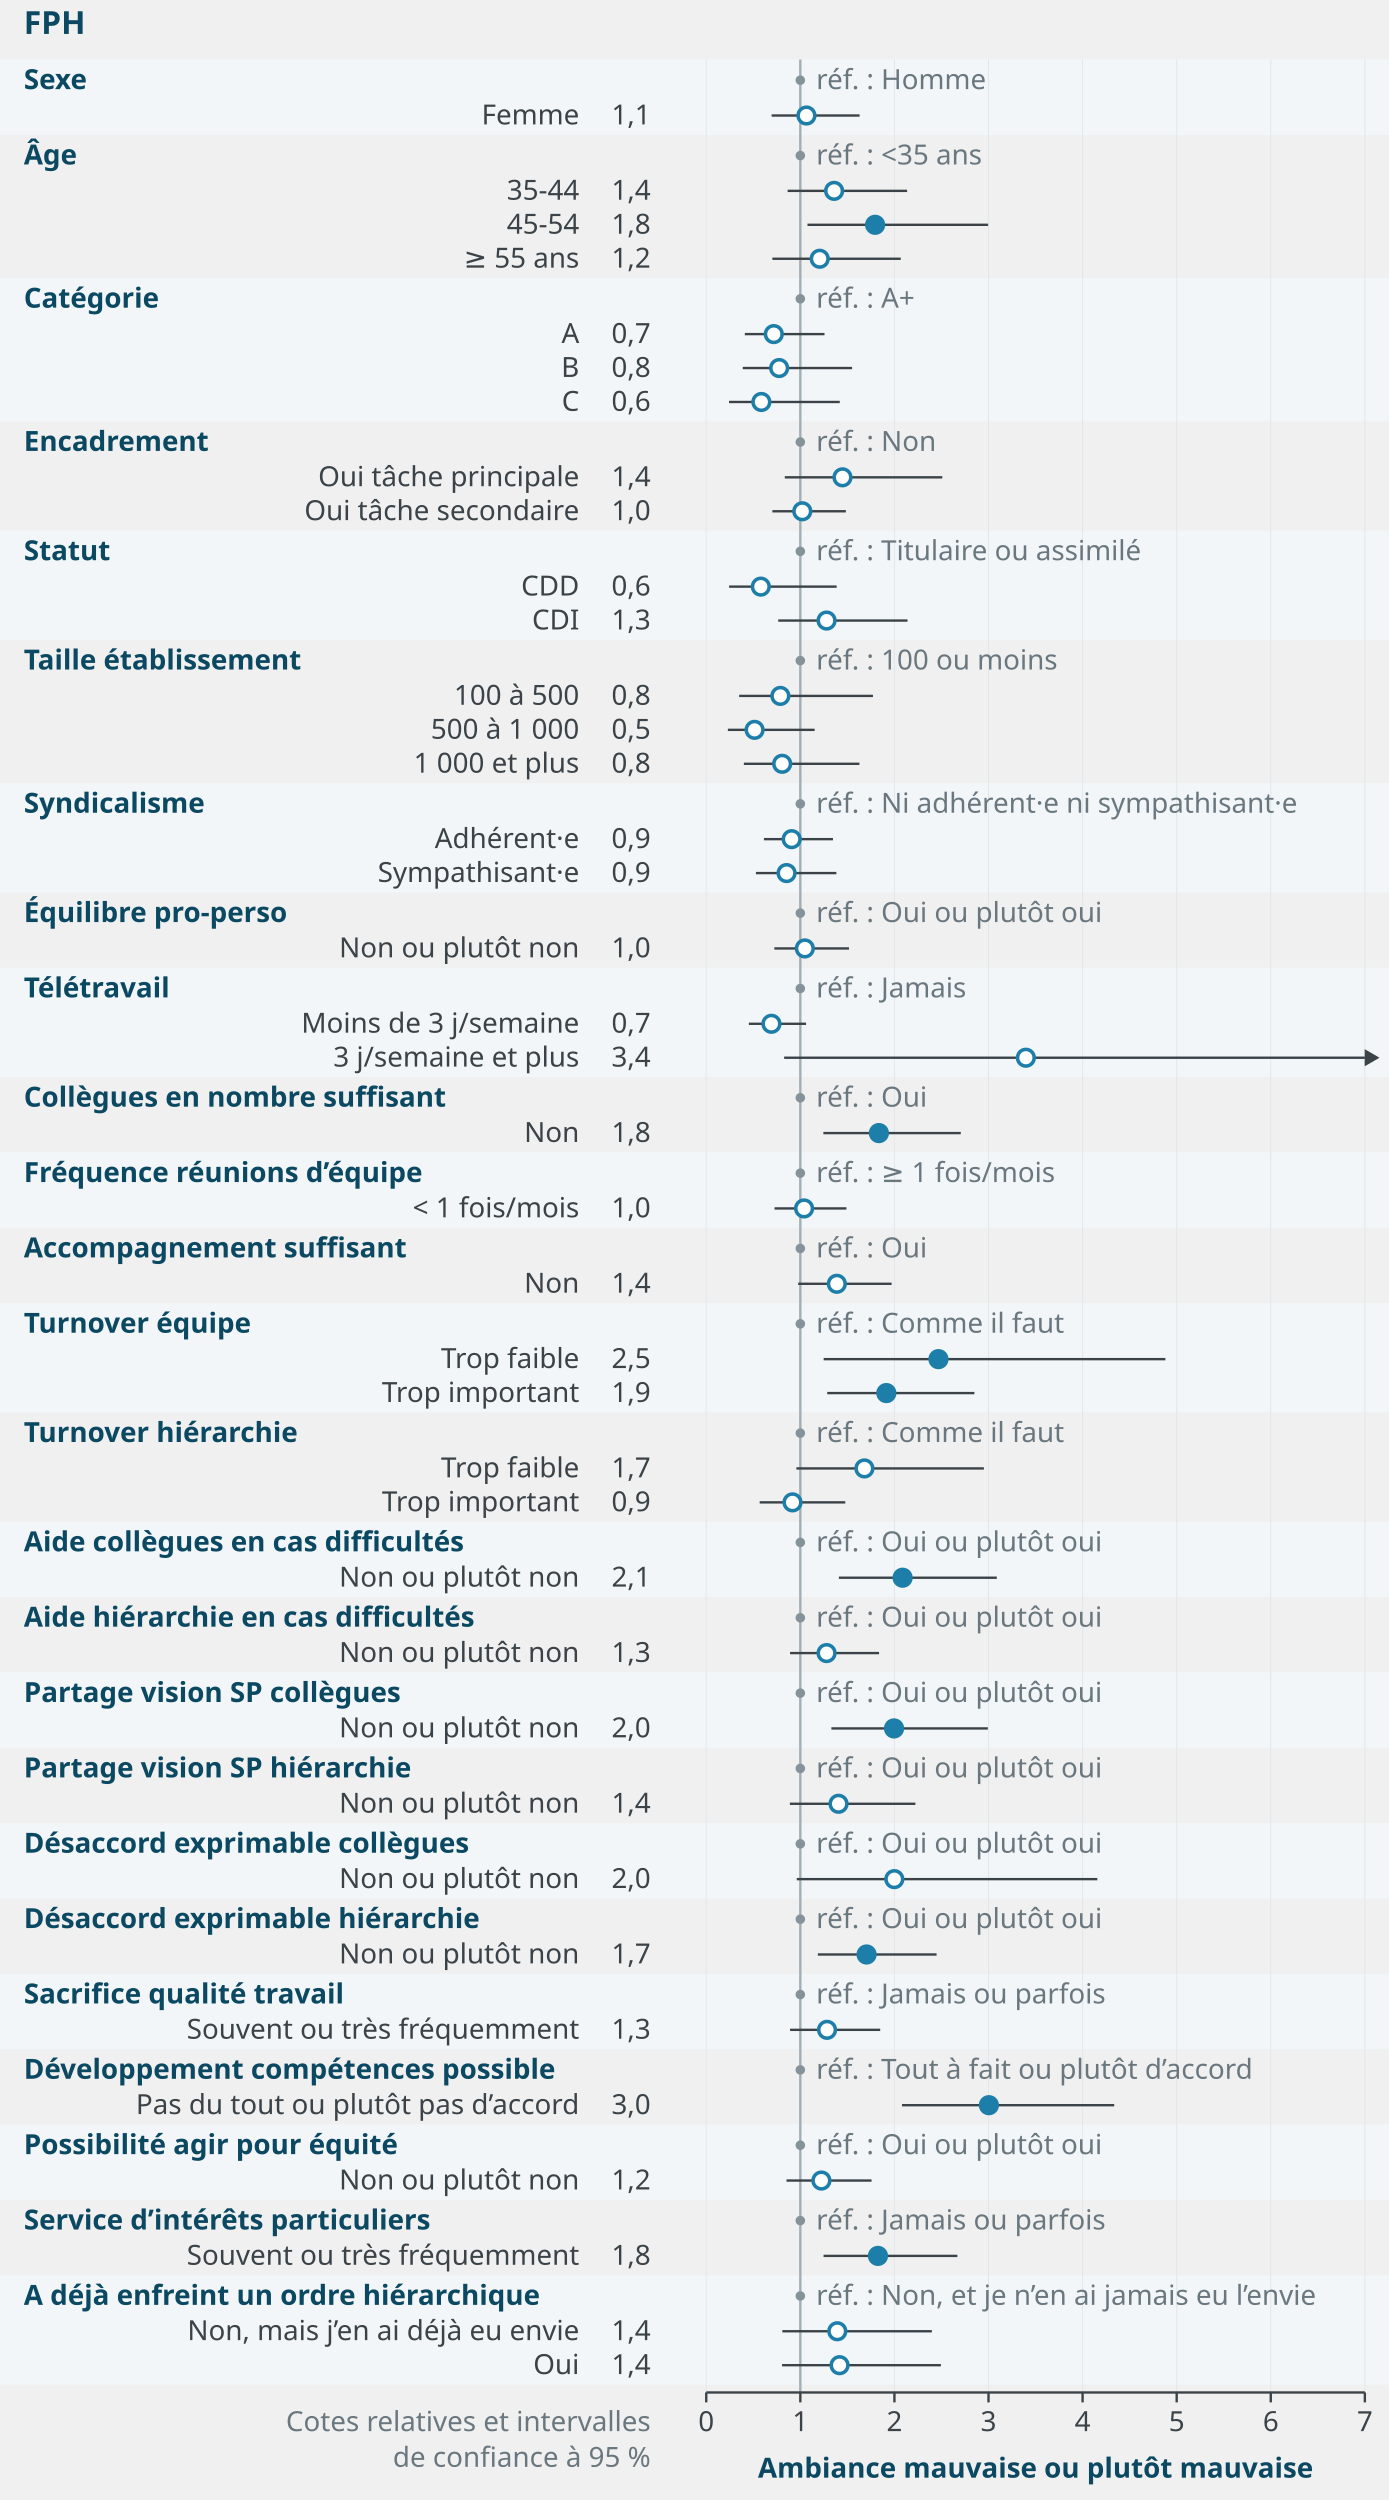
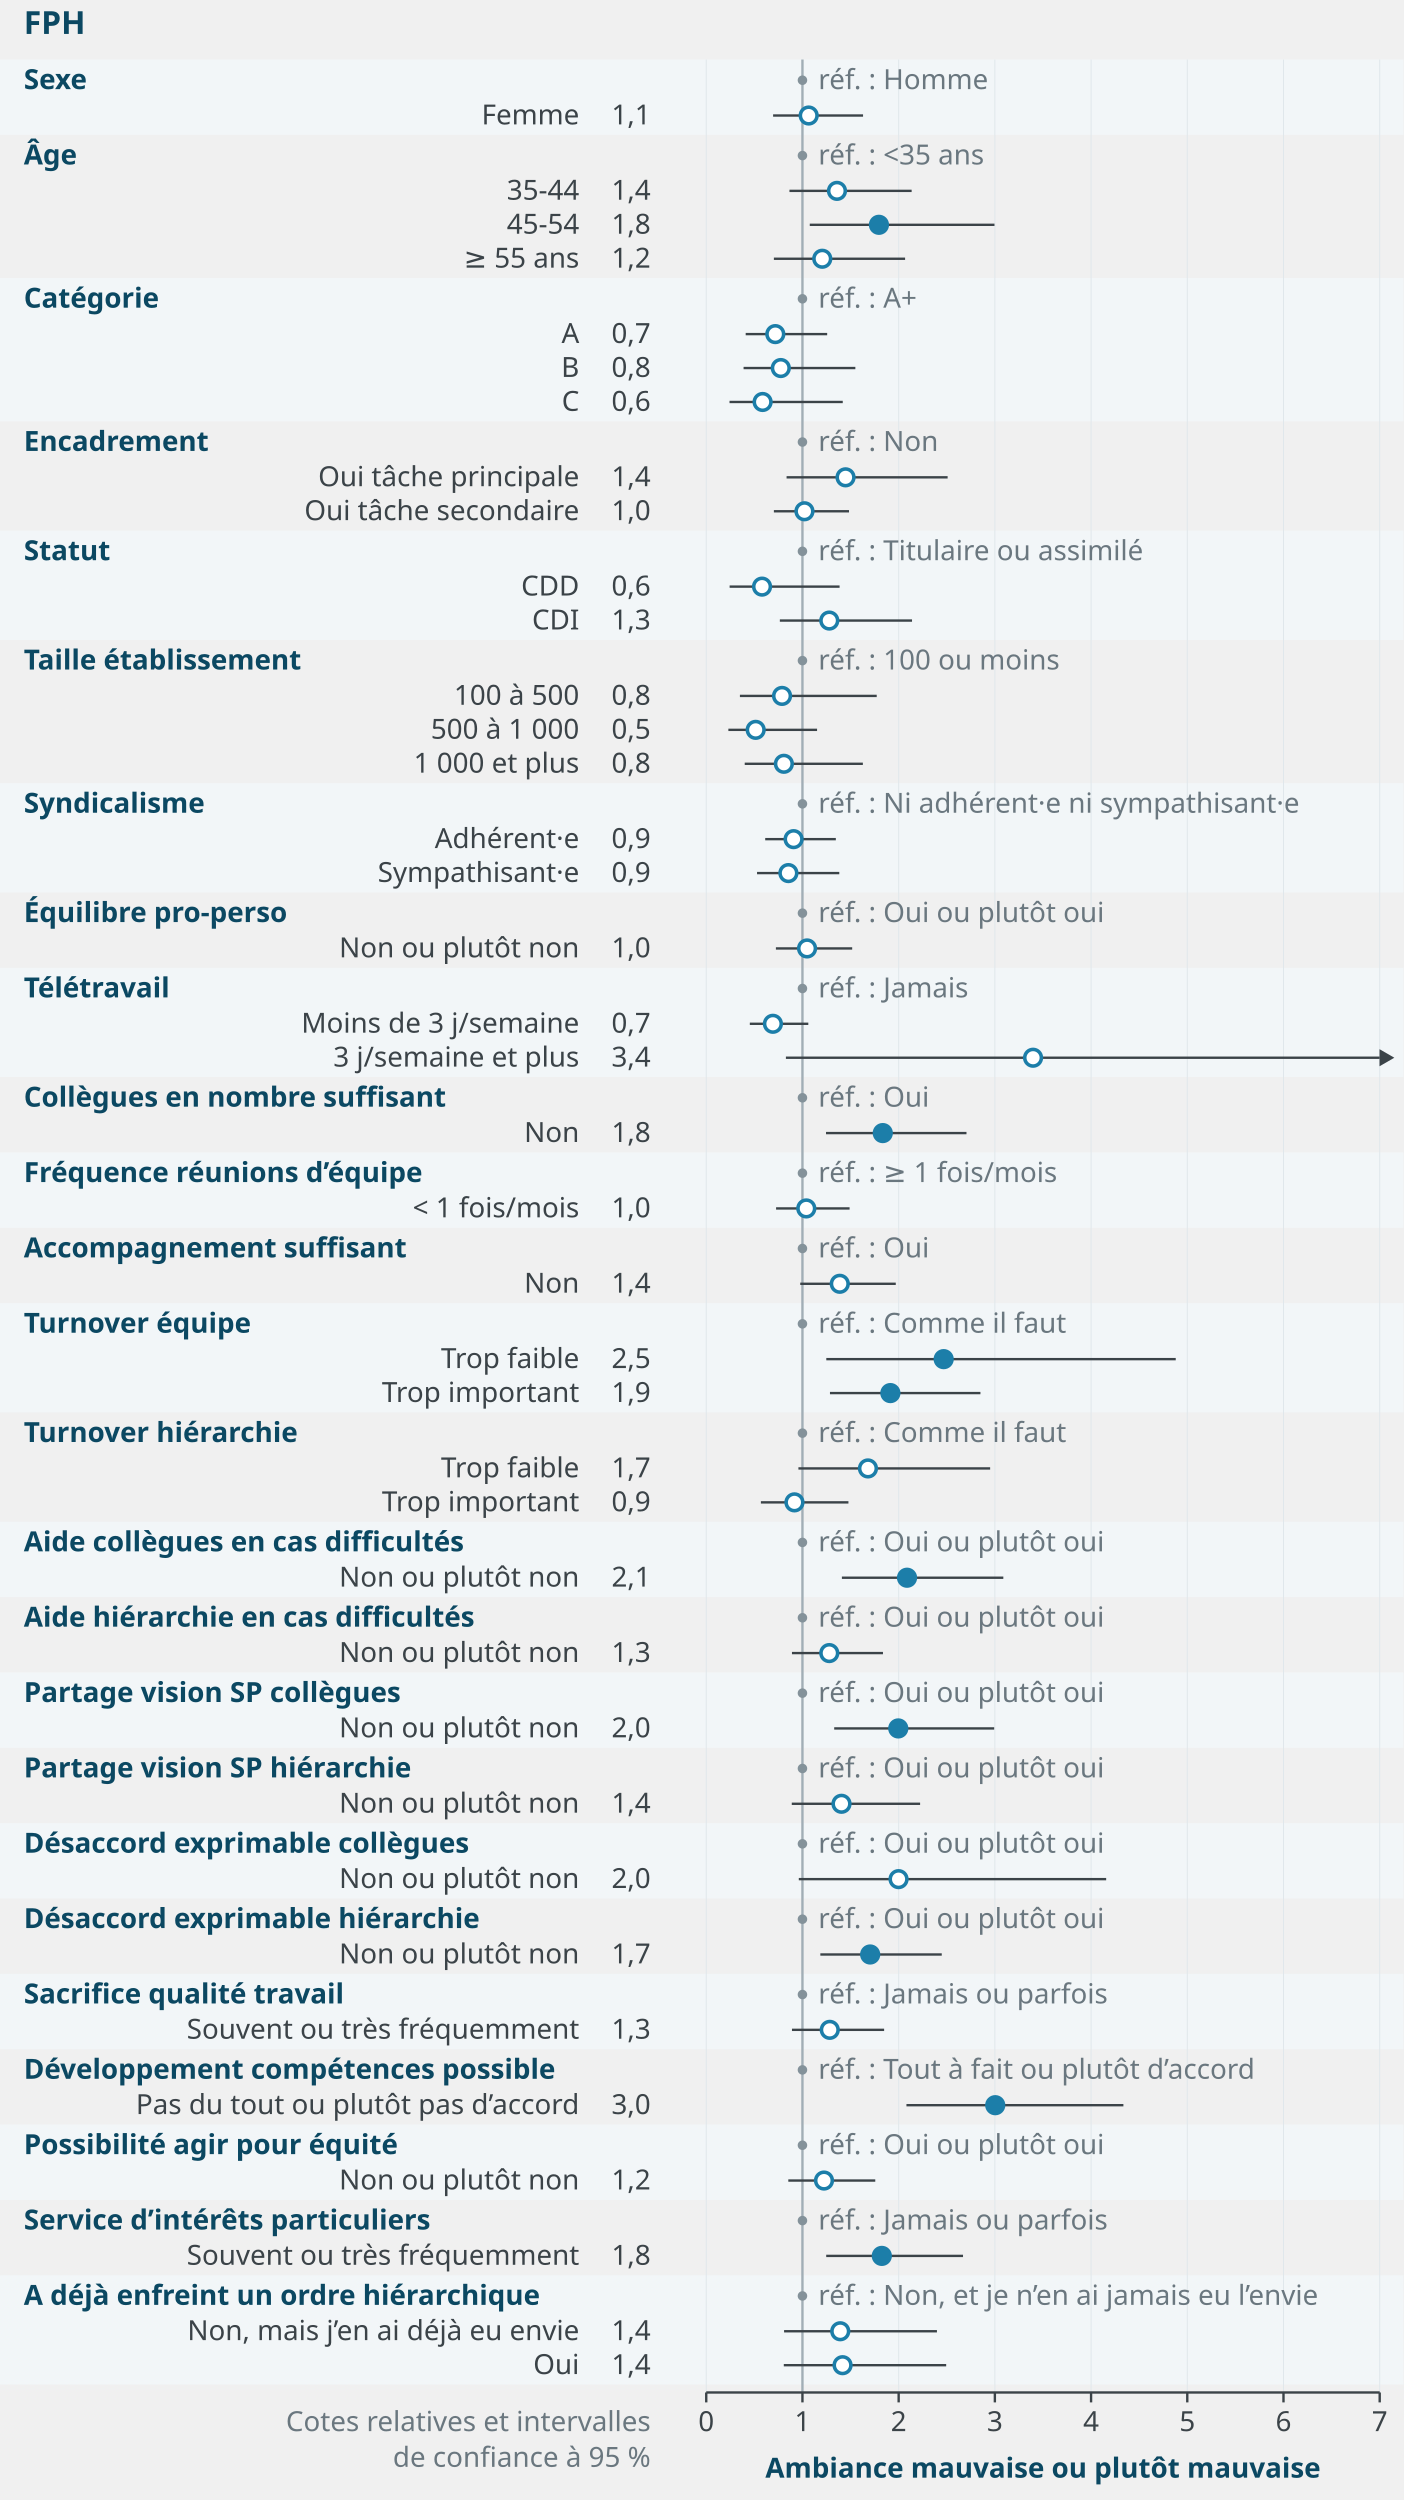
- <svg xmlns="http://www.w3.org/2000/svg" fill="currentColor" font-family="system-ui, sans-serif" font-size="10" text-anchor="middle" width="350pt" height="630.1pt" viewBox="0 0 350 630.1" style="font-family: Poppins-Regular, Poppins; font-size: 7px; background: none;">
+ <svg xmlns="http://www.w3.org/2000/svg" fill="currentColor" font-family="system-ui, sans-serif" font-size="10" text-anchor="middle" width="353.738pt" height="630.1pt" viewBox="0 0 353.738 630.1" style="font-family: Poppins-Regular, Poppins; font-size: 7px; background: none;">
  <g aria-label="rect" fill="#F2F6F8">
-     <rect x="0" y="15" width="350" height="18.992" />
-     <rect x="0" y="70.092" width="350" height="36.1" />
-     <rect x="0" y="133.737" width="350" height="27.546" />
-     <rect x="0" y="197.383" width="350" height="27.546" />
-     <rect x="0" y="243.921" width="350" height="27.546" />
-     <rect x="0" y="290.458" width="350" height="18.992" />
-     <rect x="0" y="328.442" width="350" height="27.546" />
-     <rect x="0" y="383.534" width="350" height="18.992" />
-     <rect x="0" y="421.518" width="350" height="18.992" />
-     <rect x="0" y="459.502" width="350" height="18.992" />
-     <rect x="0" y="497.486" width="350" height="18.992" />
-     <rect x="0" y="535.47" width="350" height="18.992" />
-     <rect x="0" y="573.454" width="350" height="27.546" />
+     <rect x="0" y="15" width="353.738" height="18.992" />
+     <rect x="0" y="70.092" width="353.738" height="36.1" />
+     <rect x="0" y="133.737" width="353.738" height="27.546" />
+     <rect x="0" y="197.383" width="353.738" height="27.546" />
+     <rect x="0" y="243.921" width="353.738" height="27.546" />
+     <rect x="0" y="290.458" width="353.738" height="18.992" />
+     <rect x="0" y="328.442" width="353.738" height="27.546" />
+     <rect x="0" y="383.534" width="353.738" height="18.992" />
+     <rect x="0" y="421.518" width="353.738" height="18.992" />
+     <rect x="0" y="459.502" width="353.738" height="18.992" />
+     <rect x="0" y="497.486" width="353.738" height="18.992" />
+     <rect x="0" y="535.47" width="353.738" height="18.992" />
+     <rect x="0" y="573.454" width="353.738" height="27.546" />
  </g>
  <g aria-label="rule" stroke="#E0E7EB" stroke-width="0.25">
    <line x1="178" x2="178" y1="15" y2="603" />
-     <line x1="225.429" x2="225.429" y1="15" y2="603" />
-     <line x1="249.143" x2="249.143" y1="15" y2="603" />
-     <line x1="272.857" x2="272.857" y1="15" y2="603" />
-     <line x1="296.571" x2="296.571" y1="15" y2="603" />
-     <line x1="320.286" x2="320.286" y1="15" y2="603" />
-     <line x1="344" x2="344" y1="15" y2="603" />
+     <line x1="226.497" x2="226.497" y1="15" y2="603" />
+     <line x1="250.745" x2="250.745" y1="15" y2="603" />
+     <line x1="274.993" x2="274.993" y1="15" y2="603" />
+     <line x1="299.241" x2="299.241" y1="15" y2="603" />
+     <line x1="323.49" x2="323.49" y1="15" y2="603" />
+     <line x1="347.738" x2="347.738" y1="15" y2="603" />
  </g>
  <g aria-label="rule" stroke="#A1AEB6" stroke-width="0.6">
-     <line x1="201.714" x2="201.714" y1="15" y2="603" />
+     <line x1="202.248" x2="202.248" y1="15" y2="603" />
  </g>
  <g aria-label="dot" fill="#84929A">
-     <circle cx="201.714" cy="20.219" r="1.2" />
-     <circle cx="201.714" cy="39.211" r="1.2" />
-     <circle cx="201.714" cy="75.311" r="1.2" />
-     <circle cx="201.714" cy="111.41" r="1.2" />
-     <circle cx="201.714" cy="138.956" r="1.2" />
-     <circle cx="201.714" cy="166.502" r="1.2" />
-     <circle cx="201.714" cy="202.602" r="1.2" />
-     <circle cx="201.714" cy="230.148" r="1.2" />
-     <circle cx="201.714" cy="249.14" r="1.2" />
-     <circle cx="201.714" cy="276.686" r="1.2" />
-     <circle cx="201.714" cy="295.678" r="1.2" />
-     <circle cx="201.714" cy="314.67" r="1.2" />
-     <circle cx="201.714" cy="333.662" r="1.2" />
-     <circle cx="201.714" cy="361.207" r="1.2" />
-     <circle cx="201.714" cy="388.753" r="1.2" />
-     <circle cx="201.714" cy="407.745" r="1.2" />
-     <circle cx="201.714" cy="426.737" r="1.2" />
-     <circle cx="201.714" cy="445.729" r="1.2" />
-     <circle cx="201.714" cy="464.721" r="1.2" />
-     <circle cx="201.714" cy="483.713" r="1.2" />
-     <circle cx="201.714" cy="502.705" r="1.2" />
-     <circle cx="201.714" cy="521.697" r="1.2" />
-     <circle cx="201.714" cy="540.689" r="1.2" />
-     <circle cx="201.714" cy="559.681" r="1.2" />
-     <circle cx="201.714" cy="578.673" r="1.2" />
+     <circle cx="202.248" cy="20.219" r="1.2" />
+     <circle cx="202.248" cy="39.211" r="1.2" />
+     <circle cx="202.248" cy="75.311" r="1.2" />
+     <circle cx="202.248" cy="111.41" r="1.2" />
+     <circle cx="202.248" cy="138.956" r="1.2" />
+     <circle cx="202.248" cy="166.502" r="1.2" />
+     <circle cx="202.248" cy="202.602" r="1.2" />
+     <circle cx="202.248" cy="230.148" r="1.2" />
+     <circle cx="202.248" cy="249.14" r="1.2" />
+     <circle cx="202.248" cy="276.686" r="1.2" />
+     <circle cx="202.248" cy="295.678" r="1.2" />
+     <circle cx="202.248" cy="314.67" r="1.2" />
+     <circle cx="202.248" cy="333.662" r="1.2" />
+     <circle cx="202.248" cy="361.207" r="1.2" />
+     <circle cx="202.248" cy="388.753" r="1.2" />
+     <circle cx="202.248" cy="407.745" r="1.2" />
+     <circle cx="202.248" cy="426.737" r="1.2" />
+     <circle cx="202.248" cy="445.729" r="1.2" />
+     <circle cx="202.248" cy="464.721" r="1.2" />
+     <circle cx="202.248" cy="483.713" r="1.2" />
+     <circle cx="202.248" cy="502.705" r="1.2" />
+     <circle cx="202.248" cy="521.697" r="1.2" />
+     <circle cx="202.248" cy="540.689" r="1.2" />
+     <circle cx="202.248" cy="559.681" r="1.2" />
+     <circle cx="202.248" cy="578.673" r="1.2" />
  </g>
  <g aria-label="rule" stroke="#3B4348" stroke-width="0.6">
-     <line x1="194.481" x2="216.654" y1="29.115" y2="29.115" />
-     <line x1="198.513" x2="228.63" y1="48.107" y2="48.107" />
-     <line x1="203.517" x2="249.048" y1="56.661" y2="56.661" />
-     <line x1="194.671" x2="227.017" y1="65.215" y2="65.215" />
-     <line x1="187.723" x2="207.809" y1="84.207" y2="84.207" />
-     <line x1="187.201" x2="214.757" y1="92.761" y2="92.761" />
-     <line x1="183.739" x2="211.651" y1="101.314" y2="101.314" />
-     <line x1="197.801" x2="237.499" y1="120.306" y2="120.306" />
-     <line x1="194.671" x2="213.192" y1="128.86" y2="128.86" />
-     <line x1="183.763" x2="210.868" y1="147.852" y2="147.852" />
-     <line x1="196.141" x2="228.725" y1="156.406" y2="156.406" />
-     <line x1="186.3" x2="220.022" y1="175.398" y2="175.398" />
-     <line x1="183.454" x2="205.319" y1="183.952" y2="183.952" />
-     <line x1="187.486" x2="216.607" y1="192.506" y2="192.506" />
-     <line x1="192.537" x2="209.943" y1="211.498" y2="211.498" />
-     <line x1="190.521" x2="210.797" y1="220.052" y2="220.052" />
-     <line x1="195.169" x2="213.975" y1="239.044" y2="239.044" />
-     <line x1="188.743" x2="203.161" y1="258.036" y2="258.036" />
-     <line x1="197.635" x2="344" y1="266.59" y2="266.59" />
-     <line x1="207.524" x2="242.147" y1="285.582" y2="285.582" />
-     <line x1="195.217" x2="213.334" y1="304.574" y2="304.574" />
-     <line x1="201.169" x2="224.717" y1="323.566" y2="323.566" />
-     <line x1="207.595" x2="293.726" y1="342.558" y2="342.558" />
-     <line x1="208.497" x2="245.586" y1="351.111" y2="351.111" />
-     <line x1="200.718" x2="247.981" y1="370.103" y2="370.103" />
-     <line x1="191.47" x2="213.05" y1="378.657" y2="378.657" />
-     <line x1="211.437" x2="251.23" y1="397.649" y2="397.649" />
-     <line x1="199.129" x2="221.563" y1="416.641" y2="416.641" />
-     <line x1="209.54" x2="248.977" y1="435.633" y2="435.633" />
-     <line x1="199.082" x2="230.717" y1="454.625" y2="454.625" />
-     <line x1="200.813" x2="276.58" y1="473.617" y2="473.617" />
-     <line x1="206.125" x2="236.053" y1="492.609" y2="492.609" />
-     <line x1="199.129" x2="221.848" y1="511.601" y2="511.601" />
-     <line x1="227.349" x2="280.825" y1="530.593" y2="530.593" />
-     <line x1="198.228" x2="219.666" y1="549.585" y2="549.585" />
-     <line x1="207.572" x2="241.293" y1="568.577" y2="568.577" />
-     <line x1="197.185" x2="234.867" y1="587.569" y2="587.569" />
-     <line x1="197.114" x2="237.143" y1="596.123" y2="596.123" />
+     <line x1="194.853" x2="217.525" y1="29.115" y2="29.115" />
+     <line x1="198.975" x2="229.77" y1="48.107" y2="48.107" />
+     <line x1="204.091" x2="250.648" y1="56.661" y2="56.661" />
+     <line x1="195.047" x2="228.121" y1="65.215" y2="65.215" />
+     <line x1="187.942" x2="208.48" y1="84.207" y2="84.207" />
+     <line x1="187.408" x2="215.585" y1="92.761" y2="92.761" />
+     <line x1="183.868" x2="212.408" y1="101.314" y2="101.314" />
+     <line x1="198.247" x2="238.839" y1="120.306" y2="120.306" />
+     <line x1="195.047" x2="213.984" y1="128.86" y2="128.86" />
+     <line x1="183.892" x2="211.608" y1="147.852" y2="147.852" />
+     <line x1="196.55" x2="229.867" y1="156.406" y2="156.406" />
+     <line x1="186.487" x2="220.968" y1="175.398" y2="175.398" />
+     <line x1="183.577" x2="205.934" y1="183.952" y2="183.952" />
+     <line x1="187.699" x2="217.476" y1="192.506" y2="192.506" />
+     <line x1="192.864" x2="210.662" y1="211.498" y2="211.498" />
+     <line x1="190.803" x2="211.535" y1="220.052" y2="220.052" />
+     <line x1="195.556" x2="214.785" y1="239.044" y2="239.044" />
+     <line x1="188.984" x2="203.727" y1="258.036" y2="258.036" />
+     <line x1="198.078" x2="347.738" y1="266.59" y2="266.59" />
+     <line x1="208.189" x2="243.592" y1="285.582" y2="285.582" />
+     <line x1="195.604" x2="214.13" y1="304.574" y2="304.574" />
+     <line x1="201.691" x2="225.769" y1="323.566" y2="323.566" />
+     <line x1="208.262" x2="296.332" y1="342.558" y2="342.558" />
+     <line x1="209.183" x2="247.108" y1="351.111" y2="351.111" />
+     <line x1="201.23" x2="249.557" y1="370.103" y2="370.103" />
+     <line x1="191.773" x2="213.839" y1="378.657" y2="378.657" />
+     <line x1="212.19" x2="252.879" y1="397.649" y2="397.649" />
+     <line x1="199.605" x2="222.544" y1="416.641" y2="416.641" />
+     <line x1="210.25" x2="250.575" y1="435.633" y2="435.633" />
+     <line x1="199.557" x2="231.904" y1="454.625" y2="454.625" />
+     <line x1="201.327" x2="278.8" y1="473.617" y2="473.617" />
+     <line x1="206.758" x2="237.36" y1="492.609" y2="492.609" />
+     <line x1="199.605" x2="222.835" y1="511.601" y2="511.601" />
+     <line x1="228.461" x2="283.141" y1="530.593" y2="530.593" />
+     <line x1="198.684" x2="220.604" y1="549.585" y2="549.585" />
+     <line x1="208.238" x2="242.719" y1="568.577" y2="568.577" />
+     <line x1="197.617" x2="236.147" y1="587.569" y2="587.569" />
+     <line x1="197.544" x2="238.475" y1="596.123" y2="596.123" />
  </g>
  <g aria-label="dot" fill="#3B4348">
-     <path transform="translate(345.2,266.5895) rotate(90)" d="M0,-2.488L2.155,1.244L-2.155,1.244Z" />
+     <path transform="translate(348.938,266.5895) rotate(90)" d="M0,-2.488L2.155,1.244L-2.155,1.244Z" />
  </g>
  <g aria-label="dot" stroke="#1C7EA9" stroke-width="0.9">
-     <circle cx="203.256" cy="29.115" r="2.1" fill="#FFFFFF" />
-     <circle cx="210.228" cy="48.107" r="2.1" fill="#FFFFFF" />
-     <circle cx="220.567" cy="56.661" r="2.1" fill="#1C7EA9" />
-     <circle cx="206.599" cy="65.215" r="2.1" fill="#FFFFFF" />
-     <circle cx="195.027" cy="84.207" r="2.1" fill="#FFFFFF" />
-     <circle cx="196.379" cy="92.761" r="2.1" fill="#FFFFFF" />
-     <circle cx="191.897" cy="101.314" r="2.1" fill="#FFFFFF" />
-     <circle cx="212.338" cy="120.306" r="2.1" fill="#FFFFFF" />
-     <circle cx="202.212" cy="128.86" r="2.1" fill="#FFFFFF" />
-     <circle cx="191.754" cy="147.852" r="2.1" fill="#FFFFFF" />
-     <circle cx="208.331" cy="156.406" r="2.1" fill="#FFFFFF" />
-     <circle cx="196.687" cy="175.398" r="2.1" fill="#FFFFFF" />
-     <circle cx="190.189" cy="183.952" r="2.1" fill="#FFFFFF" />
-     <circle cx="197.137" cy="192.506" r="2.1" fill="#FFFFFF" />
-     <circle cx="199.533" cy="211.498" r="2.1" fill="#FFFFFF" />
-     <circle cx="198.252" cy="220.052" r="2.1" fill="#FFFFFF" />
-     <circle cx="202.853" cy="239.044" r="2.1" fill="#FFFFFF" />
-     <circle cx="194.434" cy="258.036" r="2.1" fill="#FFFFFF" />
-     <circle cx="258.557" cy="266.59" r="2.1" fill="#FFFFFF" />
-     <circle cx="221.516" cy="285.582" r="2.1" fill="#1C7EA9" />
-     <circle cx="202.663" cy="304.574" r="2.1" fill="#FFFFFF" />
-     <circle cx="210.915" cy="323.566" r="2.1" fill="#FFFFFF" />
-     <circle cx="236.527" cy="342.558" r="2.1" fill="#1C7EA9" />
-     <circle cx="223.389" cy="351.111" r="2.1" fill="#1C7EA9" />
-     <circle cx="217.864" cy="370.103" r="2.1" fill="#FFFFFF" />
-     <circle cx="199.746" cy="378.657" r="2.1" fill="#FFFFFF" />
-     <circle cx="227.492" cy="397.649" r="2.1" fill="#1C7EA9" />
-     <circle cx="208.331" cy="416.641" r="2.1" fill="#FFFFFF" />
-     <circle cx="225.334" cy="435.633" r="2.1" fill="#1C7EA9" />
-     <circle cx="211.342" cy="454.625" r="2.1" fill="#FFFFFF" />
-     <circle cx="225.405" cy="473.617" r="2.1" fill="#FFFFFF" />
-     <circle cx="218.409" cy="492.609" r="2.1" fill="#1C7EA9" />
-     <circle cx="208.449" cy="511.601" r="2.1" fill="#FFFFFF" />
-     <circle cx="249.238" cy="530.593" r="2.1" fill="#1C7EA9" />
-     <circle cx="207.026" cy="549.585" r="2.1" fill="#FFFFFF" />
-     <circle cx="221.279" cy="568.577" r="2.1" fill="#1C7EA9" />
-     <circle cx="211.034" cy="587.569" r="2.1" fill="#FFFFFF" />
-     <circle cx="211.603" cy="596.123" r="2.1" fill="#FFFFFF" />
+     <circle cx="203.824" cy="29.115" r="2.1" fill="#FFFFFF" />
+     <circle cx="210.953" cy="48.107" r="2.1" fill="#FFFFFF" />
+     <circle cx="221.526" cy="56.661" r="2.1" fill="#1C7EA9" />
+     <circle cx="207.243" cy="65.215" r="2.1" fill="#FFFFFF" />
+     <circle cx="195.41" cy="84.207" r="2.1" fill="#FFFFFF" />
+     <circle cx="196.792" cy="92.761" r="2.1" fill="#FFFFFF" />
+     <circle cx="192.209" cy="101.314" r="2.1" fill="#FFFFFF" />
+     <circle cx="213.112" cy="120.306" r="2.1" fill="#FFFFFF" />
+     <circle cx="202.757" cy="128.86" r="2.1" fill="#FFFFFF" />
+     <circle cx="192.064" cy="147.852" r="2.1" fill="#FFFFFF" />
+     <circle cx="209.014" cy="156.406" r="2.1" fill="#FFFFFF" />
+     <circle cx="197.108" cy="175.398" r="2.1" fill="#FFFFFF" />
+     <circle cx="190.464" cy="183.952" r="2.1" fill="#FFFFFF" />
+     <circle cx="197.568" cy="192.506" r="2.1" fill="#FFFFFF" />
+     <circle cx="200.017" cy="211.498" r="2.1" fill="#FFFFFF" />
+     <circle cx="198.708" cy="220.052" r="2.1" fill="#FFFFFF" />
+     <circle cx="203.412" cy="239.044" r="2.1" fill="#FFFFFF" />
+     <circle cx="194.804" cy="258.036" r="2.1" fill="#FFFFFF" />
+     <circle cx="260.371" cy="266.59" r="2.1" fill="#FFFFFF" />
+     <circle cx="222.496" cy="285.582" r="2.1" fill="#1C7EA9" />
+     <circle cx="203.218" cy="304.574" r="2.1" fill="#FFFFFF" />
+     <circle cx="211.657" cy="323.566" r="2.1" fill="#FFFFFF" />
+     <circle cx="237.845" cy="342.558" r="2.1" fill="#1C7EA9" />
+     <circle cx="224.411" cy="351.111" r="2.1" fill="#1C7EA9" />
+     <circle cx="218.761" cy="370.103" r="2.1" fill="#FFFFFF" />
+     <circle cx="200.236" cy="378.657" r="2.1" fill="#FFFFFF" />
+     <circle cx="228.606" cy="397.649" r="2.1" fill="#1C7EA9" />
+     <circle cx="209.014" cy="416.641" r="2.1" fill="#FFFFFF" />
+     <circle cx="226.4" cy="435.633" r="2.1" fill="#1C7EA9" />
+     <circle cx="212.093" cy="454.625" r="2.1" fill="#FFFFFF" />
+     <circle cx="226.472" cy="473.617" r="2.1" fill="#FFFFFF" />
+     <circle cx="219.319" cy="492.609" r="2.1" fill="#1C7EA9" />
+     <circle cx="209.135" cy="511.601" r="2.1" fill="#FFFFFF" />
+     <circle cx="250.842" cy="530.593" r="2.1" fill="#1C7EA9" />
+     <circle cx="207.68" cy="549.585" r="2.1" fill="#FFFFFF" />
+     <circle cx="222.253" cy="568.577" r="2.1" fill="#1C7EA9" />
+     <circle cx="211.778" cy="587.569" r="2.1" fill="#FFFFFF" />
+     <circle cx="212.36" cy="596.123" r="2.1" fill="#FFFFFF" />
  </g>
  <g aria-label="text" fill="#0B4862" text-anchor="start" font-family="Poppins-Bold, Poppins" font-size="7" font-weight="700">
    <text y="0.32em" transform="translate(6,20.21908)">Sexe</text>
    <text y="0.32em" transform="translate(6,39.21108)">Âge</text>
    <text y="0.32em" transform="translate(6,75.31077)">Catégorie</text>
    <text y="0.32em" transform="translate(6,111.4105)">Encadrement</text>
    <text y="0.32em" transform="translate(6,138.9563)">Statut</text>
    <text y="0.32em" transform="translate(6,166.5022)">Taille établissement</text>
    <text y="0.32em" transform="translate(6,202.6018)">Syndicalisme</text>
    <text y="0.32em" transform="translate(6,230.1477)">Équilibre pro-perso</text>
    <text y="0.32em" transform="translate(6,249.1397)">Télétravail</text>
    <text y="0.32em" transform="translate(6,276.6855)">Collègues en nombre suffisant</text>
    <text y="0.32em" transform="translate(6,295.6775)">Fréquence réunions d’équipe</text>
    <text y="0.32em" transform="translate(6,314.6695)">Accompagnement suffisant</text>
    <text y="0.32em" transform="translate(6,333.6615)">Turnover équipe</text>
    <text y="0.32em" transform="translate(6,361.2074)">Turnover hiérarchie</text>
    <text y="0.32em" transform="translate(6,388.7532)">Aide collègues en cas difficultés</text>
    <text y="0.32em" transform="translate(6,407.7452)">Aide hiérarchie en cas difficultés</text>
    <text y="0.32em" transform="translate(6,426.7372)">Partage vision SP collègues</text>
    <text y="0.32em" transform="translate(6,445.7292)">Partage vision SP hiérarchie</text>
    <text y="0.32em" transform="translate(6,464.7212)">Désaccord exprimable collègues</text>
    <text y="0.32em" transform="translate(6,483.7132)">Désaccord exprimable hiérarchie</text>
    <text y="0.32em" transform="translate(6,502.7052)">Sacrifice qualité travail</text>
    <text y="0.32em" transform="translate(6,521.6972)">Développement compétences possible</text>
    <text y="0.32em" transform="translate(6,540.6892)">Possibilité agir pour équité</text>
    <text y="0.32em" transform="translate(6,559.6812)">Service d’intérêts particuliers</text>
    <text y="0.32em" transform="translate(6,578.6732)">A déjà enfreint un ordre hiérarchique</text>
  </g>
  <g aria-label="text" fill="#6A777F" text-anchor="start" font-size="7">
-     <text y="0.32em" transform="translate(205.7143,20.21908)">réf. : Homme</text>
-     <text y="0.32em" transform="translate(205.7143,39.21108)">réf. : &lt;35 ans</text>
-     <text y="0.32em" transform="translate(205.7143,75.31077)">réf. : A+</text>
-     <text y="0.32em" transform="translate(205.7143,111.4105)">réf. : Non</text>
-     <text y="0.32em" transform="translate(205.7143,138.9563)">réf. : Titulaire ou assimilé</text>
-     <text y="0.32em" transform="translate(205.7143,166.5022)">réf. : 100 ou moins</text>
-     <text y="0.32em" transform="translate(205.7143,202.6018)">réf. : Ni adhérent·e ni sympathisant·e</text>
-     <text y="0.32em" transform="translate(205.7143,230.1477)">réf. : Oui ou plutôt oui</text>
-     <text y="0.32em" transform="translate(205.7143,249.1397)">réf. : Jamais</text>
-     <text y="0.32em" transform="translate(205.7143,276.6855)">réf. : Oui</text>
-     <text y="0.32em" transform="translate(205.7143,295.6775)">réf. : ≥ 1 fois/mois</text>
-     <text y="0.32em" transform="translate(205.7143,314.6695)">réf. : Oui</text>
-     <text y="0.32em" transform="translate(205.7143,333.6615)">réf. : Comme il faut</text>
-     <text y="0.32em" transform="translate(205.7143,361.2074)">réf. : Comme il faut</text>
-     <text y="0.32em" transform="translate(205.7143,388.7532)">réf. : Oui ou plutôt oui</text>
-     <text y="0.32em" transform="translate(205.7143,407.7452)">réf. : Oui ou plutôt oui</text>
-     <text y="0.32em" transform="translate(205.7143,426.7372)">réf. : Oui ou plutôt oui</text>
-     <text y="0.32em" transform="translate(205.7143,445.7292)">réf. : Oui ou plutôt oui</text>
-     <text y="0.32em" transform="translate(205.7143,464.7212)">réf. : Oui ou plutôt oui</text>
-     <text y="0.32em" transform="translate(205.7143,483.7132)">réf. : Oui ou plutôt oui</text>
-     <text y="0.32em" transform="translate(205.7143,502.7052)">réf. : Jamais ou parfois</text>
-     <text y="0.32em" transform="translate(205.7143,521.6972)">réf. : Tout à fait ou plutôt d’accord</text>
-     <text y="0.32em" transform="translate(205.7143,540.6892)">réf. : Oui ou plutôt oui</text>
-     <text y="0.32em" transform="translate(205.7143,559.6812)">réf. : Jamais ou parfois</text>
-     <text y="0.32em" transform="translate(205.7143,578.6732)">réf. : Non, et je n’en ai jamais eu l’envie</text>
+     <text y="0.32em" transform="translate(206.2483,20.21908)">réf. : Homme</text>
+     <text y="0.32em" transform="translate(206.2483,39.21108)">réf. : &lt;35 ans</text>
+     <text y="0.32em" transform="translate(206.2483,75.31077)">réf. : A+</text>
+     <text y="0.32em" transform="translate(206.2483,111.4105)">réf. : Non</text>
+     <text y="0.32em" transform="translate(206.2483,138.9563)">réf. : Titulaire ou assimilé</text>
+     <text y="0.32em" transform="translate(206.2483,166.5022)">réf. : 100 ou moins</text>
+     <text y="0.32em" transform="translate(206.2483,202.6018)">réf. : Ni adhérent·e ni sympathisant·e</text>
+     <text y="0.32em" transform="translate(206.2483,230.1477)">réf. : Oui ou plutôt oui</text>
+     <text y="0.32em" transform="translate(206.2483,249.1397)">réf. : Jamais</text>
+     <text y="0.32em" transform="translate(206.2483,276.6855)">réf. : Oui</text>
+     <text y="0.32em" transform="translate(206.2483,295.6775)">réf. : ≥ 1 fois/mois</text>
+     <text y="0.32em" transform="translate(206.2483,314.6695)">réf. : Oui</text>
+     <text y="0.32em" transform="translate(206.2483,333.6615)">réf. : Comme il faut</text>
+     <text y="0.32em" transform="translate(206.2483,361.2074)">réf. : Comme il faut</text>
+     <text y="0.32em" transform="translate(206.2483,388.7532)">réf. : Oui ou plutôt oui</text>
+     <text y="0.32em" transform="translate(206.2483,407.7452)">réf. : Oui ou plutôt oui</text>
+     <text y="0.32em" transform="translate(206.2483,426.7372)">réf. : Oui ou plutôt oui</text>
+     <text y="0.32em" transform="translate(206.2483,445.7292)">réf. : Oui ou plutôt oui</text>
+     <text y="0.32em" transform="translate(206.2483,464.7212)">réf. : Oui ou plutôt oui</text>
+     <text y="0.32em" transform="translate(206.2483,483.7132)">réf. : Oui ou plutôt oui</text>
+     <text y="0.32em" transform="translate(206.2483,502.7052)">réf. : Jamais ou parfois</text>
+     <text y="0.32em" transform="translate(206.2483,521.6972)">réf. : Tout à fait ou plutôt d’accord</text>
+     <text y="0.32em" transform="translate(206.2483,540.6892)">réf. : Oui ou plutôt oui</text>
+     <text y="0.32em" transform="translate(206.2483,559.6812)">réf. : Jamais ou parfois</text>
+     <text y="0.32em" transform="translate(206.2483,578.6732)">réf. : Non, et je n’en ai jamais eu l’envie</text>
  </g>
  <g aria-label="text" fill="#3B4348" text-anchor="end" font-size="7">
    <text y="0.32em" transform="translate(146,29.11508)">Femme</text>
    <text y="0.32em" transform="translate(146,48.10708)">35-44</text>
    <text y="0.32em" transform="translate(146,56.66092)">45-54</text>
    <text y="0.32em" transform="translate(146,65.21477)">≥ 55 ans</text>
    <text y="0.32em" transform="translate(146,84.20677)">A</text>
    <text y="0.32em" transform="translate(146,92.76062)">B</text>
    <text y="0.32em" transform="translate(146,101.3145)">C</text>
    <text y="0.32em" transform="translate(146,120.3065)">Oui tâche principale</text>
    <text y="0.32em" transform="translate(146,128.8603)">Oui tâche secondaire</text>
    <text y="0.32em" transform="translate(146,147.8523)">CDD</text>
    <text y="0.32em" transform="translate(146,156.4062)">CDI</text>
    <text y="0.32em" transform="translate(146,175.3982)">100 à 500</text>
    <text y="0.32em" transform="translate(146,183.952)">500 à 1 000</text>
    <text y="0.32em" transform="translate(146,192.5058)">1 000 et plus</text>
    <text y="0.32em" transform="translate(146,211.4978)">Adhérent·e</text>
    <text y="0.32em" transform="translate(146,220.0517)">Sympathisant·e</text>
    <text y="0.32em" transform="translate(146,239.0437)">Non ou plutôt non</text>
    <text y="0.32em" transform="translate(146,258.0357)">Moins de 3 j/semaine</text>
    <text y="0.32em" transform="translate(146,266.5895)">3 j/semaine et plus</text>
    <text y="0.32em" transform="translate(146,285.5815)">Non</text>
    <text y="0.32em" transform="translate(146,304.5735)">&lt; 1 fois/mois</text>
    <text y="0.32em" transform="translate(146,323.5655)">Non</text>
    <text y="0.32em" transform="translate(146,342.5575)">Trop faible</text>
    <text y="0.32em" transform="translate(146,351.1114)">Trop important</text>
    <text y="0.32em" transform="translate(146,370.1034)">Trop faible</text>
    <text y="0.32em" transform="translate(146,378.6572)">Trop important</text>
    <text y="0.32em" transform="translate(146,397.6492)">Non ou plutôt non</text>
    <text y="0.32em" transform="translate(146,416.6412)">Non ou plutôt non</text>
    <text y="0.32em" transform="translate(146,435.6332)">Non ou plutôt non</text>
    <text y="0.32em" transform="translate(146,454.6252)">Non ou plutôt non</text>
    <text y="0.32em" transform="translate(146,473.6172)">Non ou plutôt non</text>
    <text y="0.32em" transform="translate(146,492.6092)">Non ou plutôt non</text>
    <text y="0.32em" transform="translate(146,511.6012)">Souvent ou très fréquemment</text>
    <text y="0.32em" transform="translate(146,530.5932)">Pas du tout ou plutôt pas d’accord</text>
    <text y="0.32em" transform="translate(146,549.5852)">Non ou plutôt non</text>
    <text y="0.32em" transform="translate(146,568.5772)">Souvent ou très fréquemment</text>
    <text y="0.32em" transform="translate(146,587.5692)">Non, mais j’en ai déjà eu envie</text>
    <text y="0.32em" transform="translate(146,596.1231)">Oui</text>
  </g>
  <g aria-label="text" fill="#3B4348" text-anchor="end" font-size="7">
    <text y="0.32em" transform="translate(164,29.11508)">1,1</text>
    <text y="0.32em" transform="translate(164,48.10708)">1,4</text>
    <text y="0.32em" transform="translate(164,56.66092)">1,8</text>
    <text y="0.32em" transform="translate(164,65.21477)">1,2</text>
    <text y="0.32em" transform="translate(164,84.20677)">0,7</text>
    <text y="0.32em" transform="translate(164,92.76062)">0,8</text>
    <text y="0.32em" transform="translate(164,101.3145)">0,6</text>
    <text y="0.32em" transform="translate(164,120.3065)">1,4</text>
    <text y="0.32em" transform="translate(164,128.8603)">1,0</text>
    <text y="0.32em" transform="translate(164,147.8523)">0,6</text>
    <text y="0.32em" transform="translate(164,156.4062)">1,3</text>
    <text y="0.32em" transform="translate(164,175.3982)">0,8</text>
    <text y="0.32em" transform="translate(164,183.952)">0,5</text>
    <text y="0.32em" transform="translate(164,192.5058)">0,8</text>
    <text y="0.32em" transform="translate(164,211.4978)">0,9</text>
    <text y="0.32em" transform="translate(164,220.0517)">0,9</text>
    <text y="0.32em" transform="translate(164,239.0437)">1,0</text>
    <text y="0.32em" transform="translate(164,258.0357)">0,7</text>
    <text y="0.32em" transform="translate(164,266.5895)">3,4</text>
    <text y="0.32em" transform="translate(164,285.5815)">1,8</text>
    <text y="0.32em" transform="translate(164,304.5735)">1,0</text>
    <text y="0.32em" transform="translate(164,323.5655)">1,4</text>
    <text y="0.32em" transform="translate(164,342.5575)">2,5</text>
    <text y="0.32em" transform="translate(164,351.1114)">1,9</text>
    <text y="0.32em" transform="translate(164,370.1034)">1,7</text>
    <text y="0.32em" transform="translate(164,378.6572)">0,9</text>
    <text y="0.32em" transform="translate(164,397.6492)">2,1</text>
    <text y="0.32em" transform="translate(164,416.6412)">1,3</text>
    <text y="0.32em" transform="translate(164,435.6332)">2,0</text>
    <text y="0.32em" transform="translate(164,454.6252)">1,4</text>
    <text y="0.32em" transform="translate(164,473.6172)">2,0</text>
    <text y="0.32em" transform="translate(164,492.6092)">1,7</text>
    <text y="0.32em" transform="translate(164,511.6012)">1,3</text>
    <text y="0.32em" transform="translate(164,530.5932)">3,0</text>
    <text y="0.32em" transform="translate(164,549.5852)">1,2</text>
    <text y="0.32em" transform="translate(164,568.5772)">1,8</text>
    <text y="0.32em" transform="translate(164,587.5692)">1,4</text>
    <text y="0.32em" transform="translate(164,596.1231)">1,4</text>
  </g>
  <g aria-label="text" fill="#0B4862" text-anchor="start" font-family="Poppins-Bold, Poppins" font-size="8" font-weight="700">
    <text y="0.32em" transform="translate(6,6)">FPH</text>
  </g>
  <g aria-label="rule" stroke="#3B4348" stroke-width="0.6">
-     <line x1="178" x2="344" y1="603" y2="603" />
+     <line x1="178" x2="347.738" y1="603" y2="603" />
  </g>
  <g aria-label="rule" stroke="#3B4348" stroke-width="0.6">
    <line x1="178" x2="178" y1="603" y2="605.5" />
-     <line x1="201.714" x2="201.714" y1="603" y2="605.5" />
-     <line x1="225.429" x2="225.429" y1="603" y2="605.5" />
-     <line x1="249.143" x2="249.143" y1="603" y2="605.5" />
-     <line x1="272.857" x2="272.857" y1="603" y2="605.5" />
-     <line x1="296.571" x2="296.571" y1="603" y2="605.5" />
-     <line x1="320.286" x2="320.286" y1="603" y2="605.5" />
-     <line x1="344" x2="344" y1="603" y2="605.5" />
+     <line x1="202.248" x2="202.248" y1="603" y2="605.5" />
+     <line x1="226.497" x2="226.497" y1="603" y2="605.5" />
+     <line x1="250.745" x2="250.745" y1="603" y2="605.5" />
+     <line x1="274.993" x2="274.993" y1="603" y2="605.5" />
+     <line x1="299.241" x2="299.241" y1="603" y2="605.5" />
+     <line x1="323.49" x2="323.49" y1="603" y2="605.5" />
+     <line x1="347.738" x2="347.738" y1="603" y2="605.5" />
  </g>
  <g aria-label="text" fill="#3B4348" font-size="7">
    <text y="0.32em" transform="translate(178,610.5)">0</text>
-     <text y="0.32em" transform="translate(201.7143,610.5)">1</text>
-     <text y="0.32em" transform="translate(225.4286,610.5)">2</text>
-     <text y="0.32em" transform="translate(249.1429,610.5)">3</text>
-     <text y="0.32em" transform="translate(272.8571,610.5)">4</text>
-     <text y="0.32em" transform="translate(296.5714,610.5)">5</text>
-     <text y="0.32em" transform="translate(320.2857,610.5)">6</text>
-     <text y="0.32em" transform="translate(344,610.5)">7</text>
+     <text y="0.32em" transform="translate(202.2483,610.5)">1</text>
+     <text y="0.32em" transform="translate(226.4966,610.5)">2</text>
+     <text y="0.32em" transform="translate(250.7449,610.5)">3</text>
+     <text y="0.32em" transform="translate(274.9931,610.5)">4</text>
+     <text y="0.32em" transform="translate(299.2414,610.5)">5</text>
+     <text y="0.32em" transform="translate(323.4897,610.5)">6</text>
+     <text y="0.32em" transform="translate(347.738,610.5)">7</text>
  </g>
  <g aria-label="text" fill="#6A777F" text-anchor="end" font-size="7">
    <text y="0.32em" transform="translate(164,610.5)">Cotes relatives et intervalles</text>
  </g>
  <g aria-label="text" fill="#6A777F" text-anchor="end" font-size="7">
    <text y="0.32em" transform="translate(164,619.5)">de confiance à 95 %</text>
  </g>
  <g aria-label="text" fill="#0B4862" font-family="Poppins-Bold, Poppins" font-size="7" font-weight="700" transform="translate(0,-3.5)">
-     <text y="0.71em" transform="translate(261,623)">Ambiance mauvaise ou plutôt mauvaise</text>
+     <text y="0.71em" transform="translate(262.869,623)">Ambiance mauvaise ou plutôt mauvaise</text>
  </g>
</svg>
